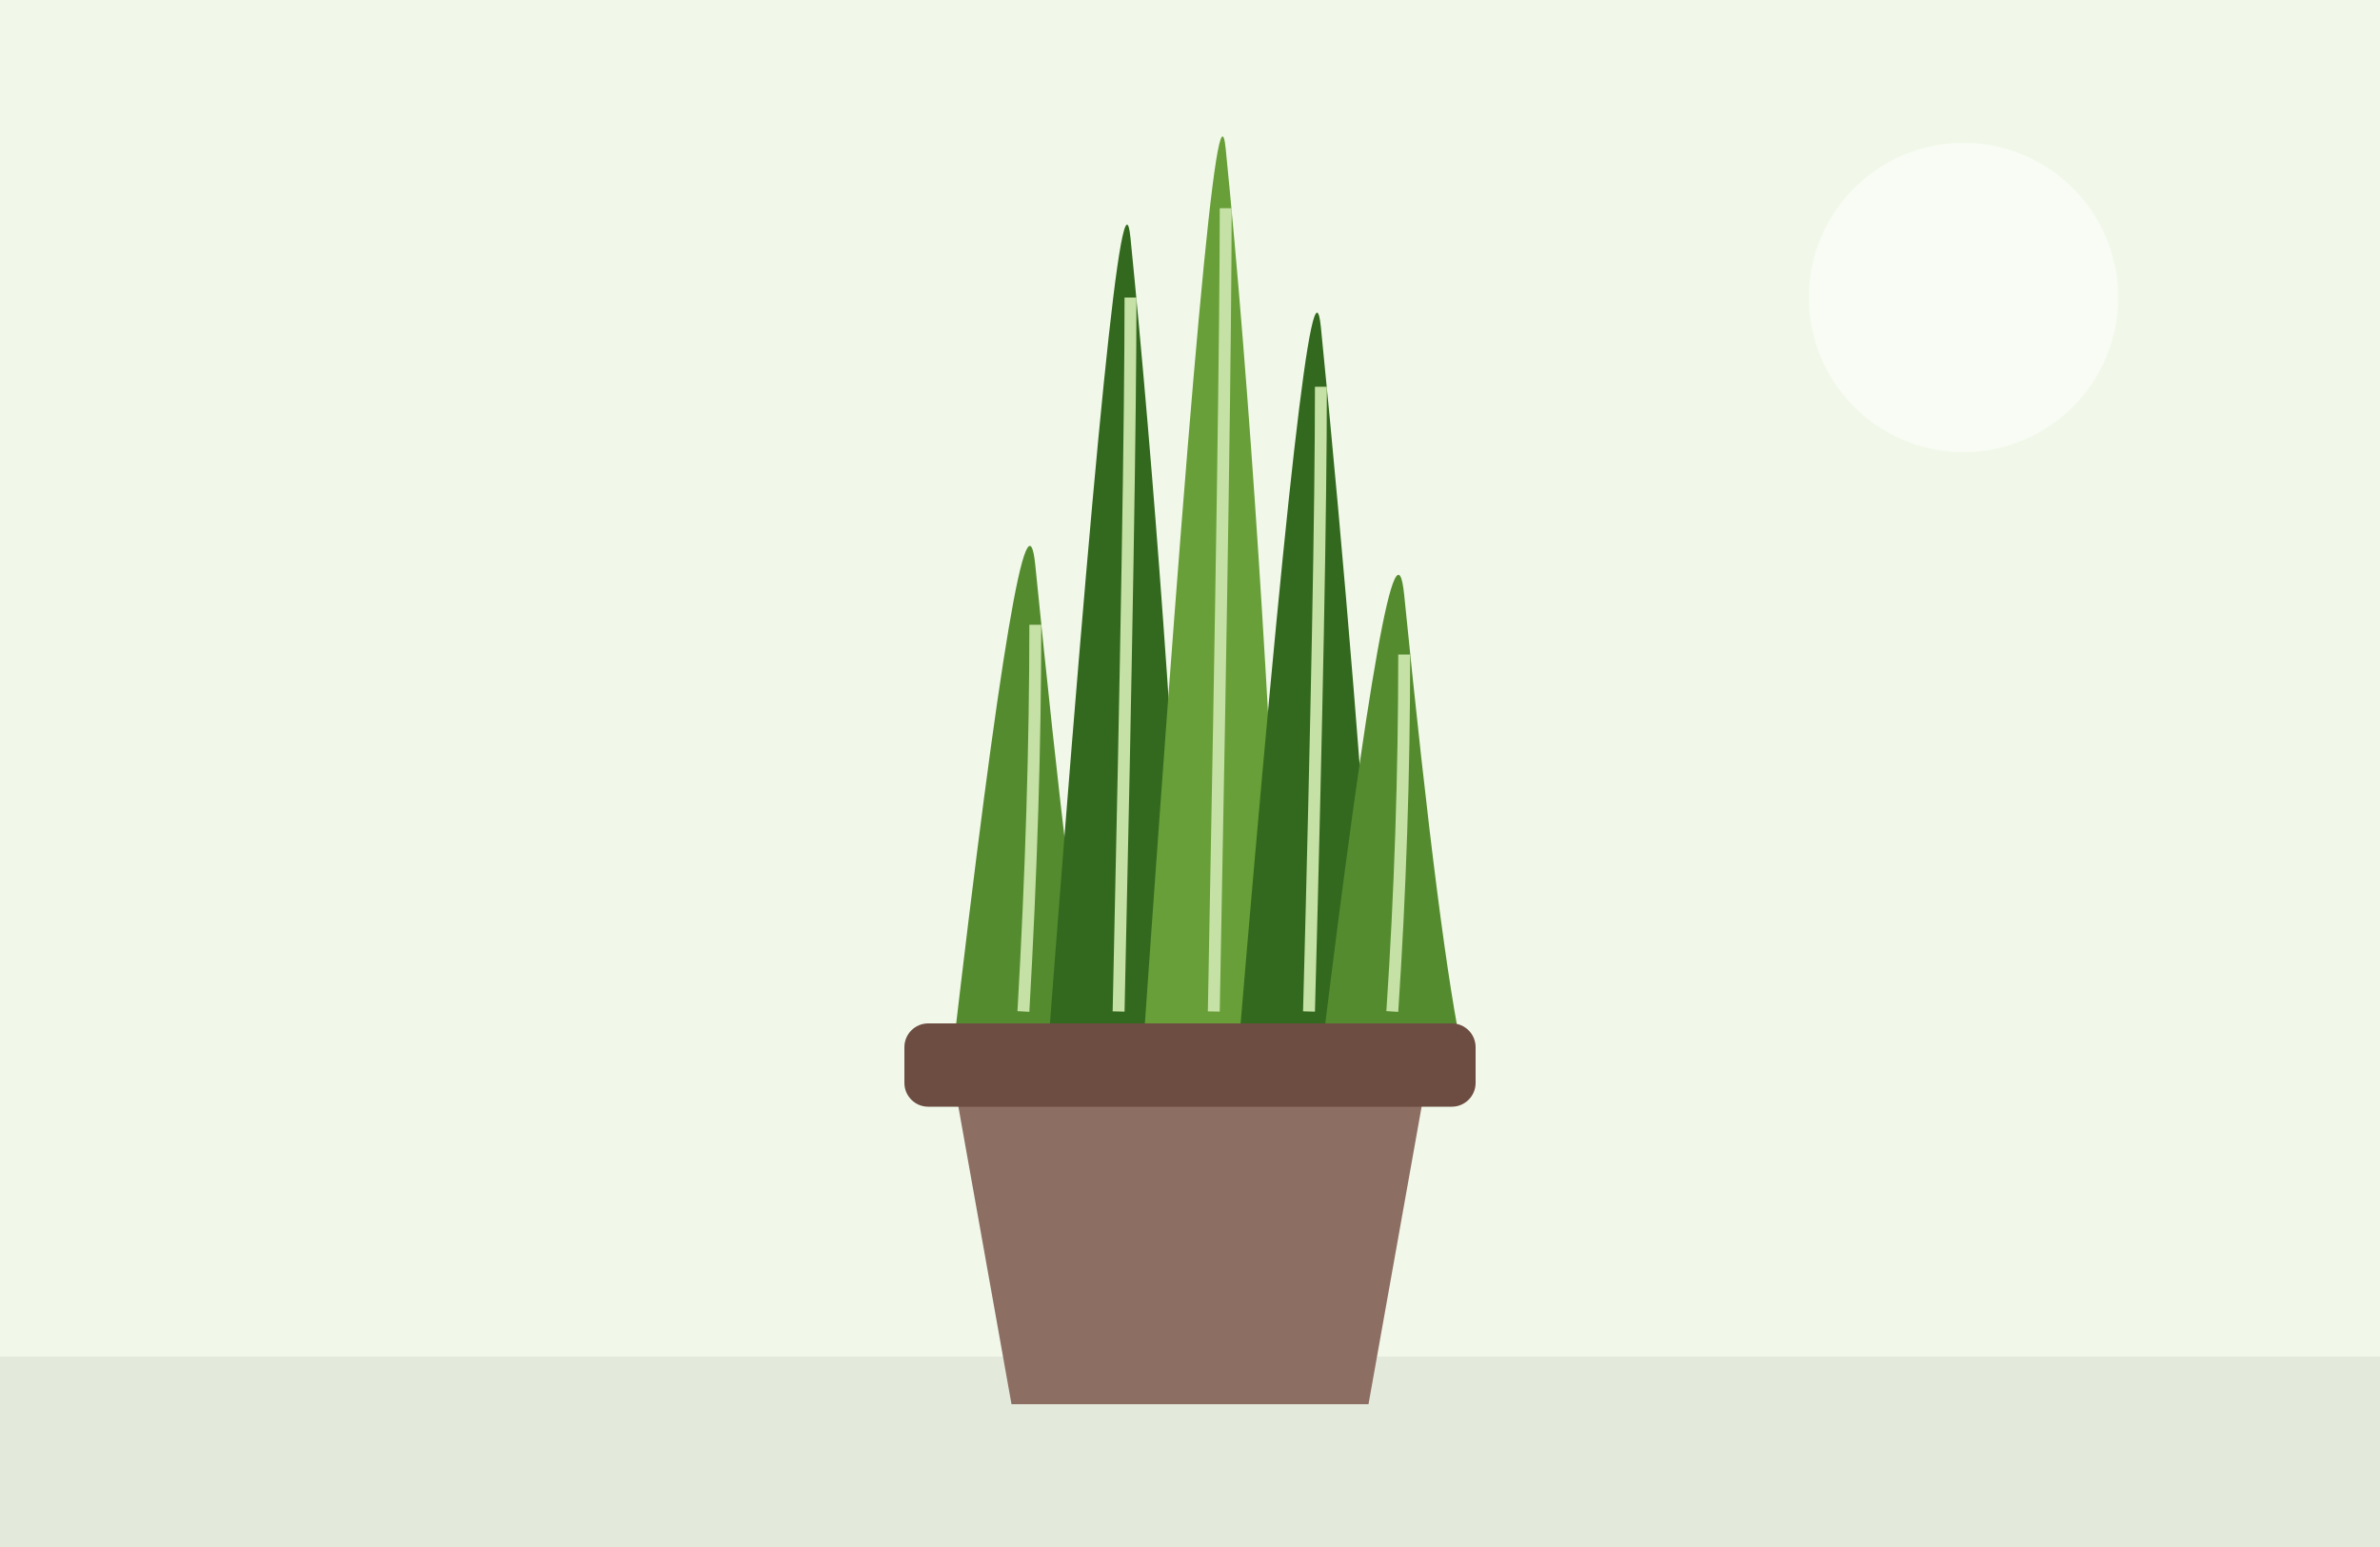
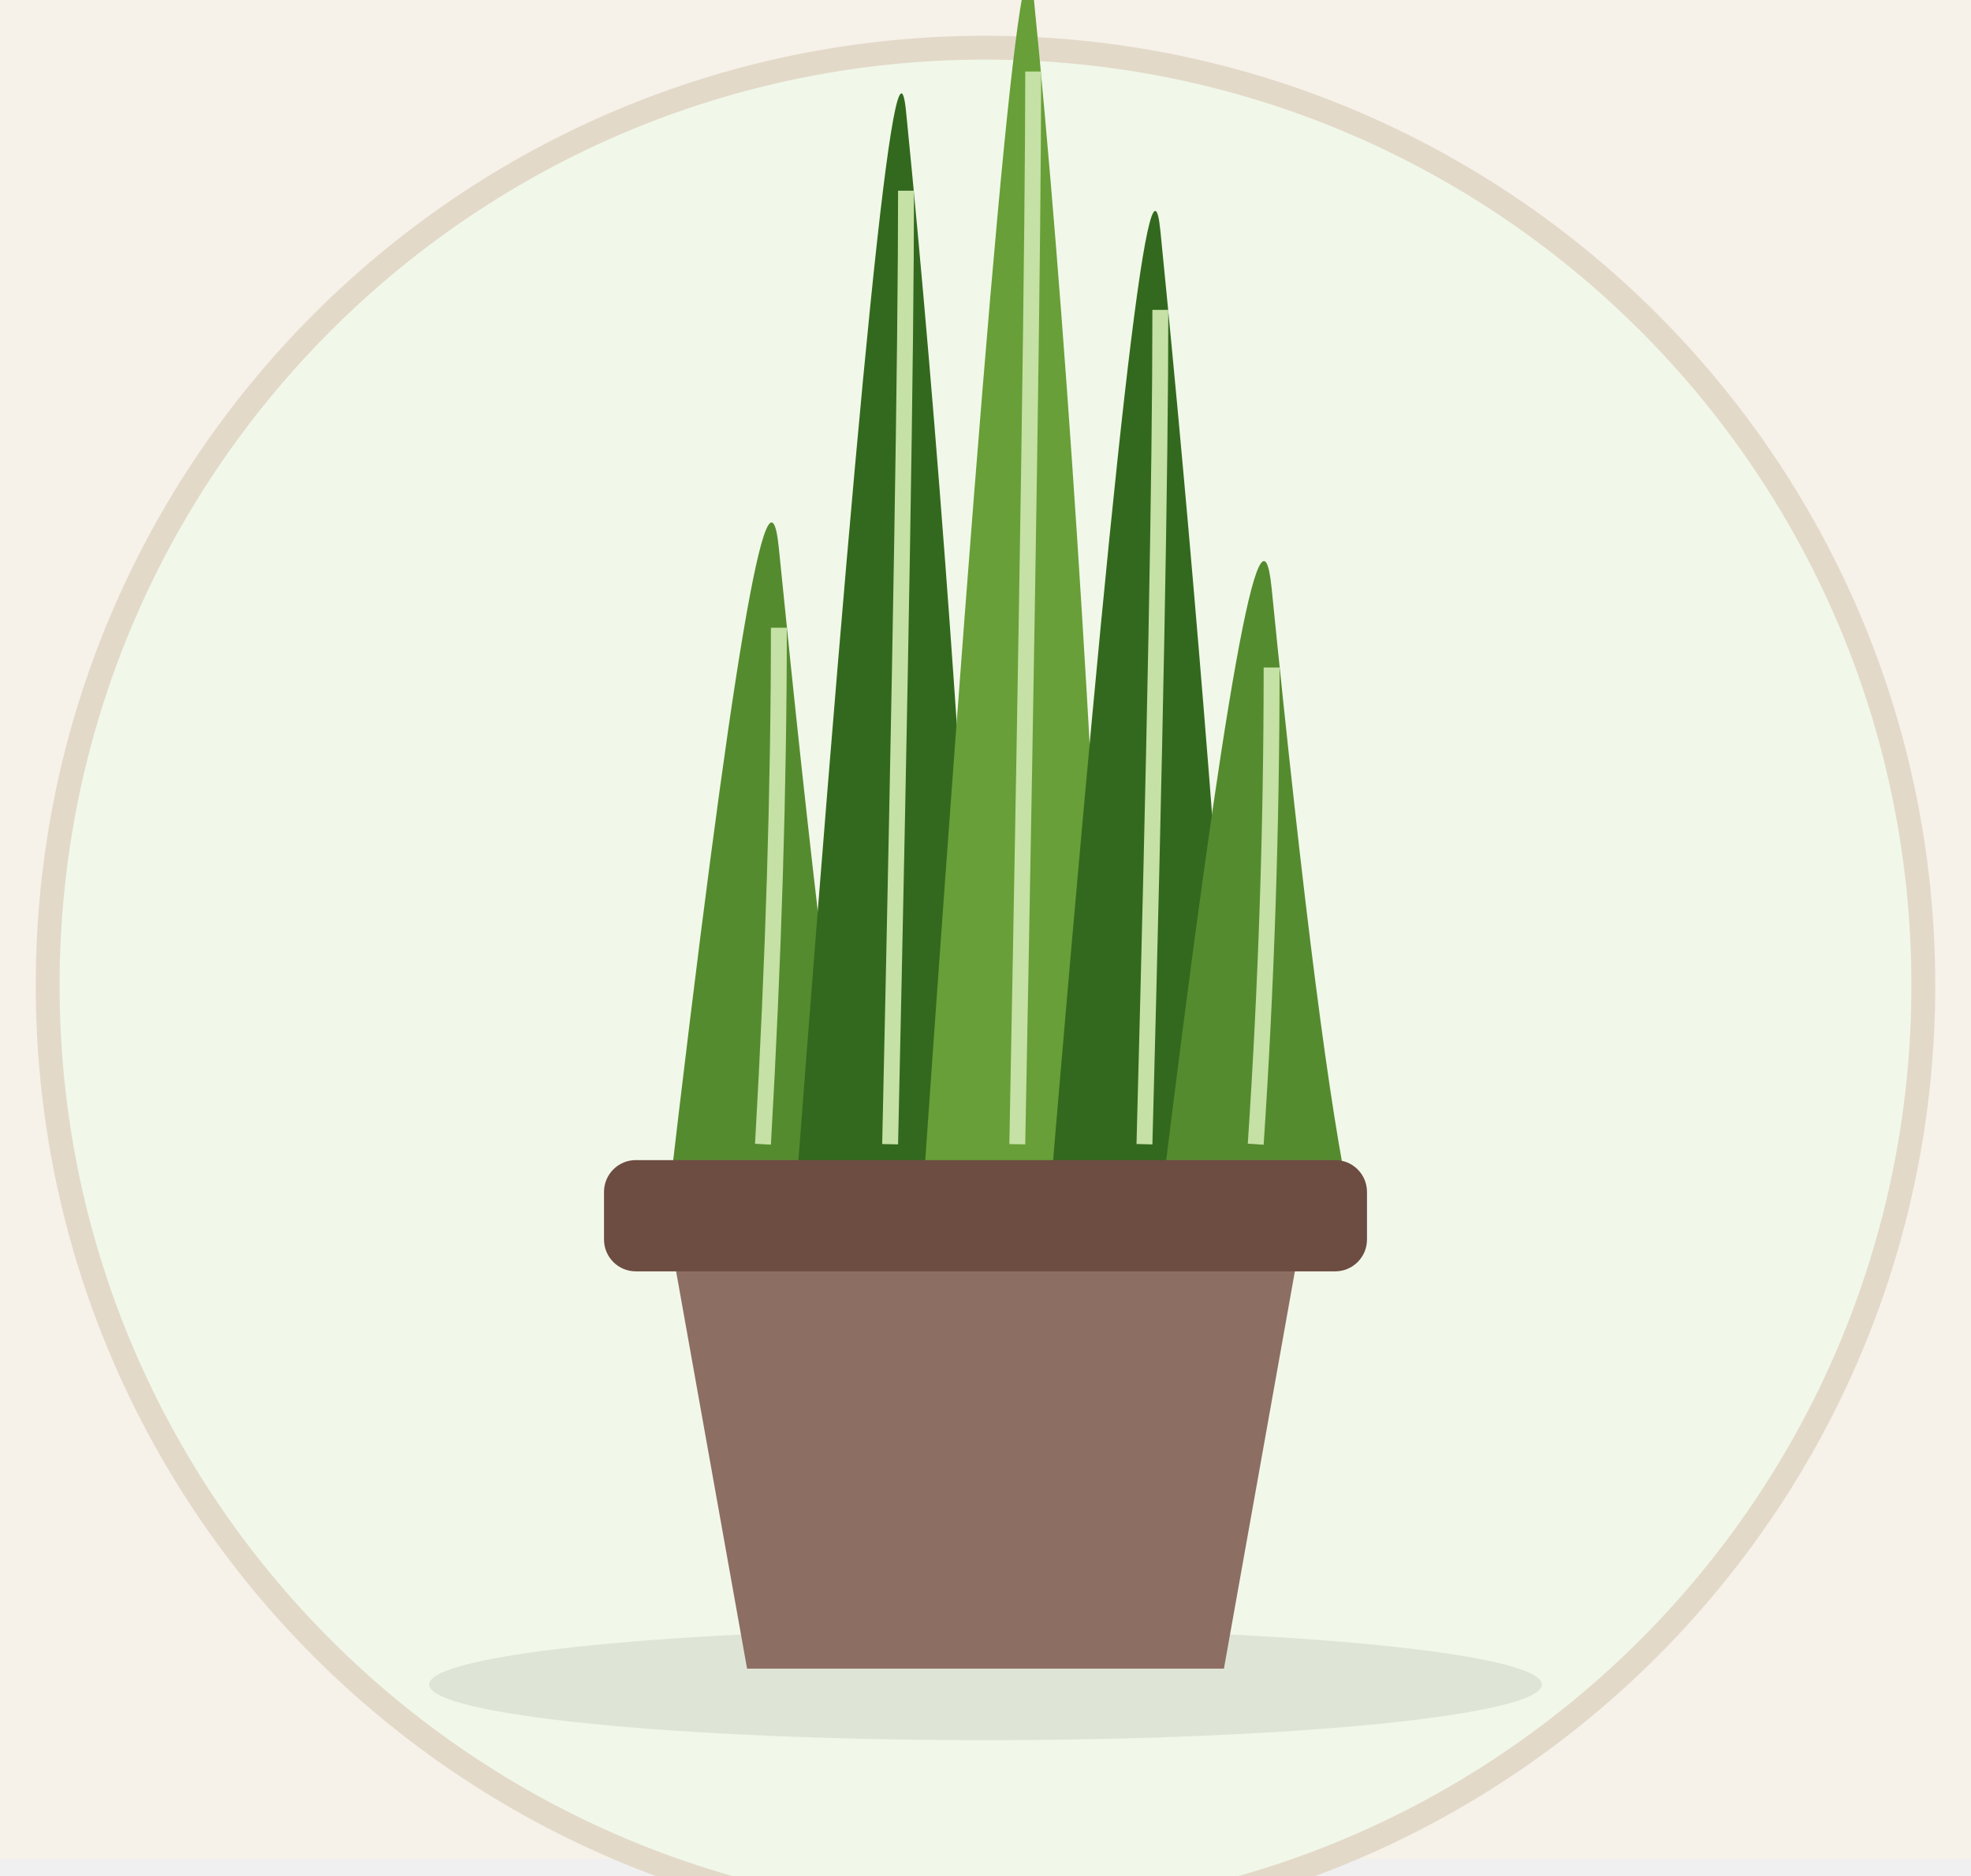
- <svg xmlns="http://www.w3.org/2000/svg" viewBox="0 0 400 260" width="400" height="260">
-   <rect width="400" height="260" fill="#f1f8e9" />
-   <circle cx="330" cy="50" r="26" fill="#fff" opacity="0.5" />
-   <rect x="0" y="228" width="400" height="32" fill="#000" opacity="0.06" />
+ <svg xmlns="http://www.w3.org/2000/svg" viewBox="76 26 248 236" width="248" height="236">
+   <rect width="400" height="260" fill="#f6f1e9" />
+   <circle cx="200" cy="150" r="118" fill="#f1f8e9" />
+   <circle cx="200" cy="150" r="118" fill="none" stroke="#e3d9c9" stroke-width="3" />
+   <ellipse cx="200" cy="238" rx="70" ry="7" fill="#000" opacity="0.08" />
  <path d="M160 178 Q172 75 174 95 Q180 155 184 178 Z" fill="#558b2f" />
  <path d="M172 170 Q174 135 174 105" stroke="#c5e1a5" stroke-width="2" fill="none" />
  <path d="M176 178 Q188 20 190 40 Q196 100 200 178 Z" fill="#33691e" />
  <path d="M188 170 Q190 80 190 50" stroke="#c5e1a5" stroke-width="2" fill="none" />
  <path d="M192 178 Q204 5 206 25 Q212 85 216 178 Z" fill="#689f38" />
  <path d="M204 170 Q206 65 206 35" stroke="#c5e1a5" stroke-width="2" fill="none" />
  <path d="M208 178 Q220 35 222 55 Q228 115 232 178 Z" fill="#33691e" />
  <path d="M220 170 Q222 95 222 65" stroke="#c5e1a5" stroke-width="2" fill="none" />
  <path d="M222 178 Q234 80 236 100 Q242 160 246 178 Z" fill="#558b2f" />
  <path d="M234 170 Q236 140 236 110" stroke="#c5e1a5" stroke-width="2" fill="none" />
  <path d="M160 180 L240 180 L230 236 L170 236 Z" fill="#8d6e63" />
  <rect x="152" y="172" width="96" height="14" rx="4" fill="#6d4c41" />
</svg>
